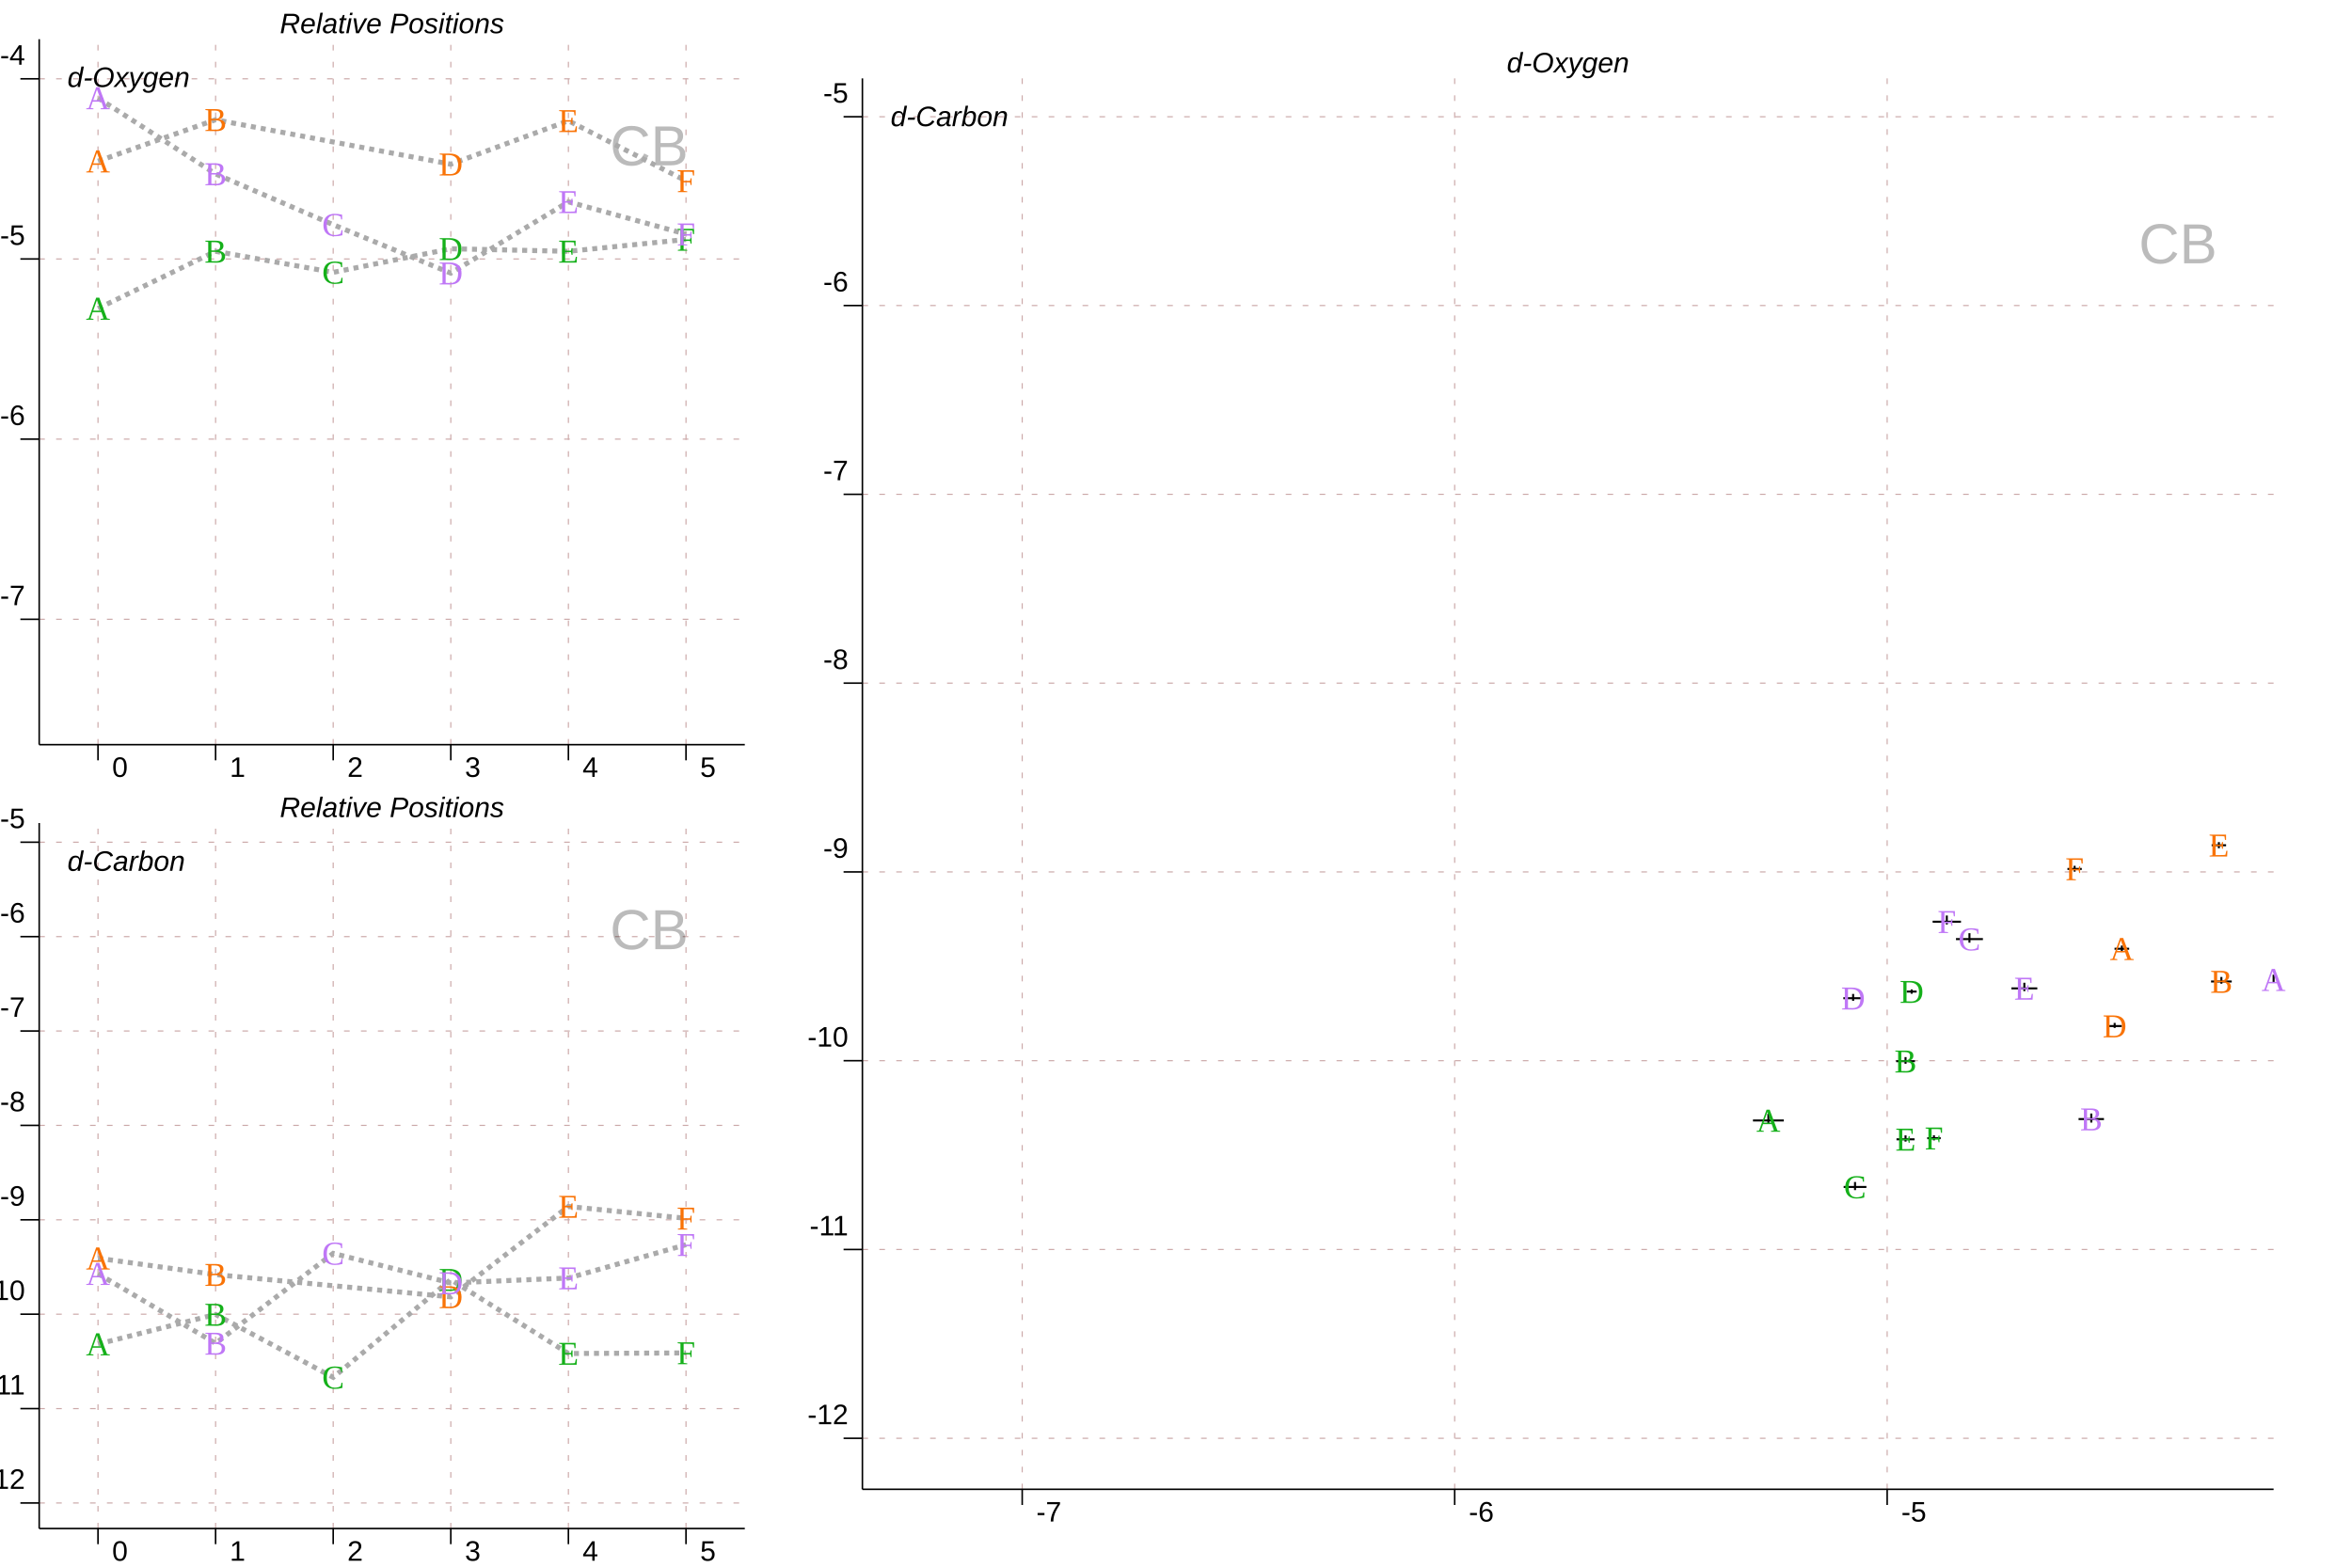
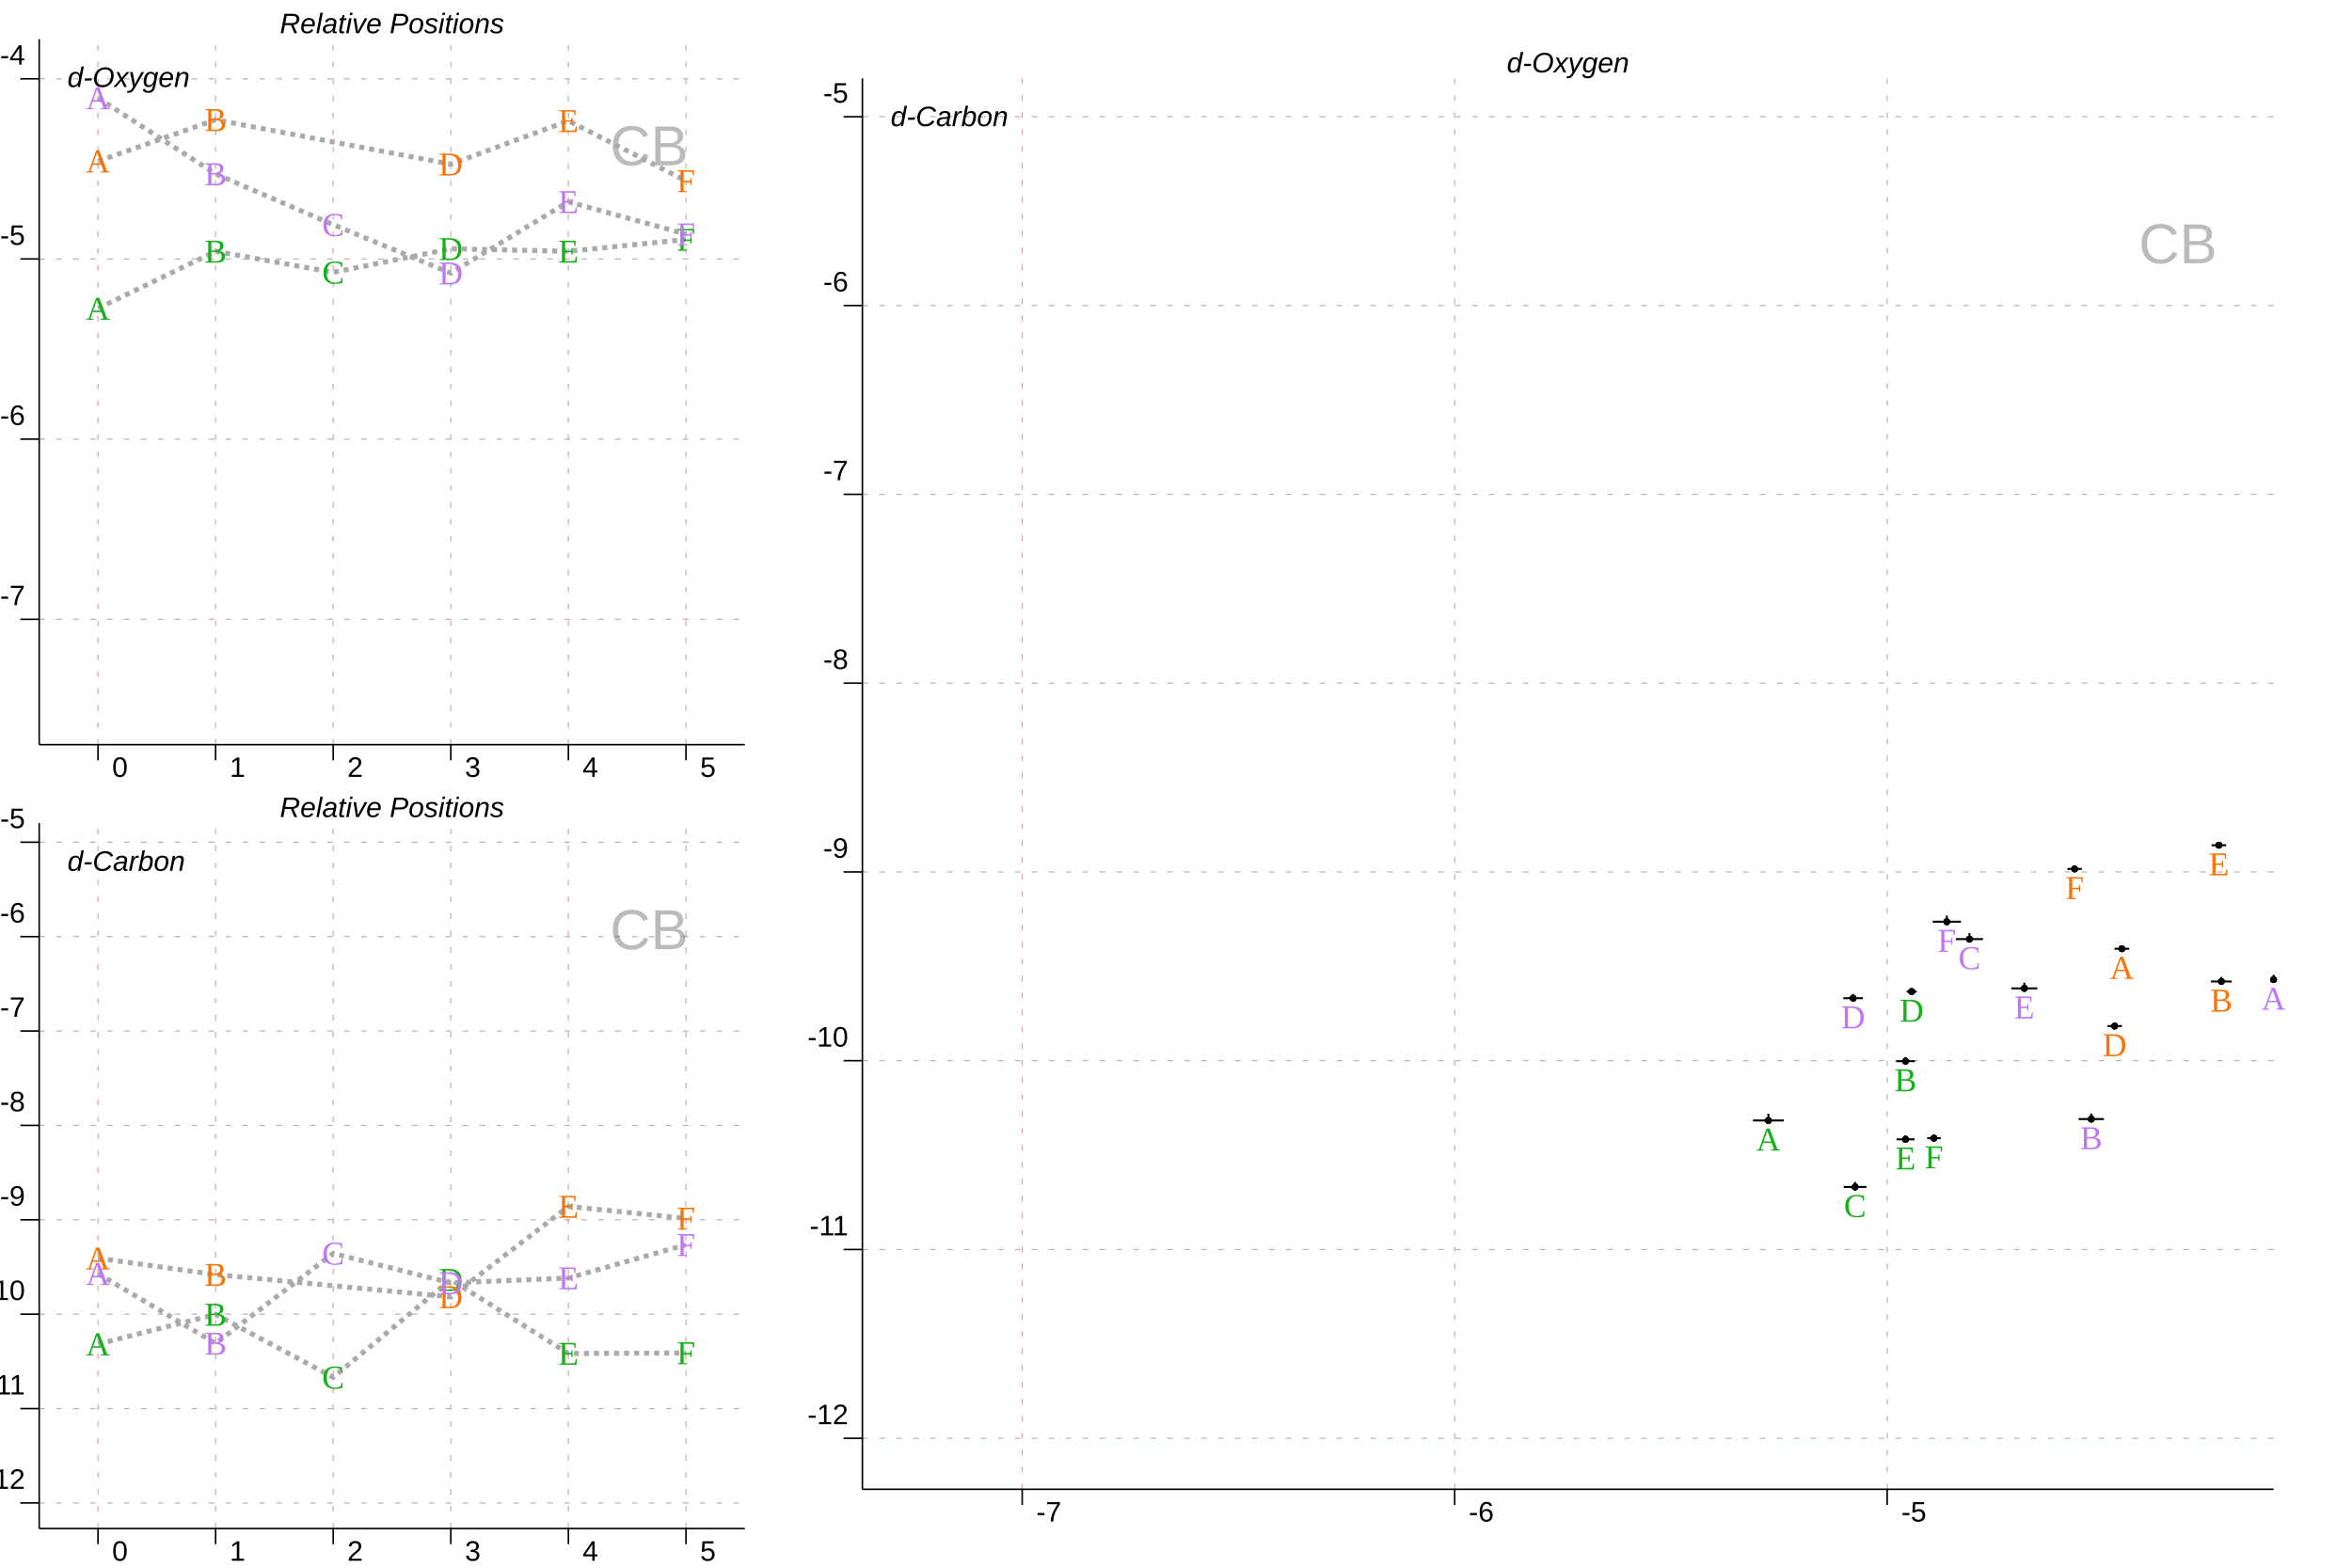
<svg xmlns="http://www.w3.org/2000/svg" height="1000" version="1.1" viewBox="0 0 1500 1000" width="1500">
  <g>
    <g transform="matrix(1.00,0.00,0.00,1.00,0.00,0.00)">
      <g>
        <g transform="matrix(1.00,0.00,0.00,1.00,0.00,0.00)">
          <svg height="1000" version="1.1" viewBox="0 0 500 1000" width="500">
            <g>
              <g transform="matrix(1.00,0.00,0.00,1.00,0.00,0.00)">
                <g>
                  <g transform="matrix(1.00,0.00,0.00,1.00,0.00,0.00)">
                    <svg height="500" version="1.1" viewBox="0 0 500 500" width="500">
                      <g>
                        <g stroke-dasharray="3.6 7.2" stroke-width="0.72" stroke="#caa">
                          <line x1="62.50" x2="62.50" y1="475.00" y2="25.00" />
                          <line x1="137.50" x2="137.50" y1="475.00" y2="25.00" />
                          <line x1="212.50" x2="212.50" y1="475.00" y2="25.00" />
                          <line x1="287.50" x2="287.50" y1="475.00" y2="25.00" />
                          <line x1="362.50" x2="362.50" y1="475.00" y2="25.00" />
                          <line x1="437.50" x2="437.50" y1="475.00" y2="25.00" />
                          <line x1="25.00" x2="475.00" y1="395.03" y2="395.03" />
                          <line x1="25.00" x2="475.00" y1="280.11" y2="280.11" />
                          <line x1="25.00" x2="475.00" y1="165.19" y2="165.19" />
                          <line x1="25.00" x2="475.00" y1="50.27" y2="50.27" />
                        </g>
                        <g>
                          <text dominant-baseline="hanging" dx="-36.0" dy="18.0" fill="#0004" font-family="Arial, sans-serif" font-size="36" stroke="none" text-anchor="end" x="475.00" y="62.50">CB</text>
                        </g>
                        <g>
                          <text dominant-baseline="text-bottom" dy="0" fill="black" font-family="Arial, sans-serif" font-size="18.0" font-style="italic" stroke="none" text-anchor="middle" x="250.00" y="25.00">Relative Positions</text>
                        </g>
                        <g>
                          <text dominant-baseline="hanging" dx="18.0" dy="18.0" fill="black" font-family="Arial, sans-serif" font-size="18.0" font-style="italic" stroke="none" text-anchor="beginning" text-orientation="sideways" x="25.00" y="25.00">d-Oxygen</text>
                        </g>
                        <polyline fill="none" points="62.50,196.76 137.50,160.30 212.50,173.73 287.50,158.68 362.50,160.30 437.50,152.75" stroke-dasharray="3.2 3.2" stroke-width="3.2" stroke="#aaa" />
                        <polyline fill="none" points="62.50,102.82 137.50,76.38 287.50,104.73 362.50,77.04 437.50,115.38" stroke-dasharray="3.2 3.2" stroke-width="3.2" stroke="#aaa" />
                        <polyline fill="none" points="62.50,62.50 137.50,110.95 212.50,143.32 287.50,174.23 362.50,128.74 437.50,149.34" stroke-dasharray="3.2 3.2" stroke-width="3.2" stroke="#aaa" />
                        <g>
                          <text dominant-baseline="central" fill="#15b01a" font-size="21.333" stroke="none" text-anchor="middle" x="62.50" y="196.76">A</text>
                          <text dominant-baseline="central" fill="#15b01a" font-size="21.333" stroke="none" text-anchor="middle" x="137.50" y="160.30">B</text>
                          <text dominant-baseline="central" fill="#15b01a" font-size="21.333" stroke="none" text-anchor="middle" x="212.50" y="173.73">C</text>
                          <text dominant-baseline="central" fill="#15b01a" font-size="21.333" stroke="none" text-anchor="middle" x="287.50" y="158.68">D</text>
                          <text dominant-baseline="central" fill="#15b01a" font-size="21.333" stroke="none" text-anchor="middle" x="362.50" y="160.30">E</text>
                          <text dominant-baseline="central" fill="#15b01a" font-size="21.333" stroke="none" text-anchor="middle" x="437.50" y="152.75">F</text>
                        </g>
                        <g>
                          <text dominant-baseline="central" fill="#f97306" font-size="21.333" stroke="none" text-anchor="middle" x="62.50" y="102.82">A</text>
                          <text dominant-baseline="central" fill="#f97306" font-size="21.333" stroke="none" text-anchor="middle" x="137.50" y="76.38">B</text>
                          <text dominant-baseline="central" fill="#f97306" font-size="21.333" stroke="none" text-anchor="middle" x="287.50" y="104.73">D</text>
                          <text dominant-baseline="central" fill="#f97306" font-size="21.333" stroke="none" text-anchor="middle" x="362.50" y="77.04">E</text>
                          <text dominant-baseline="central" fill="#f97306" font-size="21.333" stroke="none" text-anchor="middle" x="437.50" y="115.38">F</text>
                        </g>
                        <g>
                          <text dominant-baseline="central" fill="#bf77f6" font-size="21.333" stroke="none" text-anchor="middle" x="62.50" y="62.50">A</text>
                          <text dominant-baseline="central" fill="#bf77f6" font-size="21.333" stroke="none" text-anchor="middle" x="137.50" y="110.95">B</text>
                          <text dominant-baseline="central" fill="#bf77f6" font-size="21.333" stroke="none" text-anchor="middle" x="212.50" y="143.32">C</text>
                          <text dominant-baseline="central" fill="#bf77f6" font-size="21.333" stroke="none" text-anchor="middle" x="287.50" y="174.23">D</text>
                          <text dominant-baseline="central" fill="#bf77f6" font-size="21.333" stroke="none" text-anchor="middle" x="362.50" y="128.74">E</text>
                          <text dominant-baseline="central" fill="#bf77f6" font-size="21.333" stroke="none" text-anchor="middle" x="437.50" y="149.34">F</text>
                        </g>
                        <g stroke="black">
                          <line x1="62.50" x2="62.50" y1="475.00" y2="485.00" />
                          <line x1="137.50" x2="137.50" y1="475.00" y2="485.00" />
                          <line x1="212.50" x2="212.50" y1="475.00" y2="485.00" />
                          <line x1="287.50" x2="287.50" y1="475.00" y2="485.00" />
                          <line x1="362.50" x2="362.50" y1="475.00" y2="485.00" />
                          <line x1="437.50" x2="437.50" y1="475.00" y2="485.00" />
                          <g fill="black" font-family="Arial, sans-serif" font-size="18.0" stroke="none" text-anchor="start" transform="translate(9.0 0.0)">
                            <text x="62.50" y="495.57">0</text>
                            <text x="137.50" y="495.57">1</text>
                            <text x="212.50" y="495.57">2</text>
                            <text x="287.50" y="495.57">3</text>
                            <text x="362.50" y="495.57">4</text>
                            <text x="437.50" y="495.57">5</text>
                          </g>
                          <line x1="25.00" x2="475.00" y1="475.00" y2="475.00" />
                        </g>
                        <g stroke="black">
                          <line x1="25.00" x2="13.00" y1="395.03" y2="395.03" />
                          <line x1="25.00" x2="13.00" y1="280.11" y2="280.11" />
                          <line x1="25.00" x2="13.00" y1="165.19" y2="165.19" />
                          <line x1="25.00" x2="13.00" y1="50.27" y2="50.27" />
                          <g fill="black" font-family="Arial, sans-serif" font-size="18.0" stroke="none" text-anchor="end">
                            <text x="16.00" y="386.03">-7</text>
                            <text x="16.00" y="271.11">-6</text>
                            <text x="16.00" y="156.19">-5</text>
                            <text x="16.00" y="41.27">-4</text>
                          </g>
                          <line x1="25.00" x2="25.00" y1="475.00" y2="25.00" />
                        </g>
                      </g>
                    </svg>
                  </g>
                </g>
              </g>
              <g transform="matrix(1.00,0.00,0.00,1.00,0.00,500.00)">
                <g>
                  <g transform="matrix(1.00,0.00,0.00,1.00,0.00,0.00)">
                    <svg height="500" version="1.1" viewBox="0 0 500 500" width="500">
                      <g>
                        <g stroke-dasharray="3.6 7.2" stroke-width="0.72" stroke="#caa">
                          <line x1="62.50" x2="62.50" y1="475.00" y2="25.00" />
                          <line x1="137.50" x2="137.50" y1="475.00" y2="25.00" />
                          <line x1="212.50" x2="212.50" y1="475.00" y2="25.00" />
                          <line x1="287.50" x2="287.50" y1="475.00" y2="25.00" />
                          <line x1="362.50" x2="362.50" y1="475.00" y2="25.00" />
                          <line x1="437.50" x2="437.50" y1="475.00" y2="25.00" />
                          <line x1="25.00" x2="475.00" y1="458.73" y2="458.73" />
                          <line x1="25.00" x2="475.00" y1="398.52" y2="398.52" />
                          <line x1="25.00" x2="475.00" y1="338.30" y2="338.30" />
                          <line x1="25.00" x2="475.00" y1="278.09" y2="278.09" />
                          <line x1="25.00" x2="475.00" y1="217.87" y2="217.87" />
                          <line x1="25.00" x2="475.00" y1="157.66" y2="157.66" />
                          <line x1="25.00" x2="475.00" y1="97.45" y2="97.45" />
                          <line x1="25.00" x2="475.00" y1="37.23" y2="37.23" />
                        </g>
                        <g>
                          <text dominant-baseline="hanging" dx="-36.0" dy="18.0" fill="#0004" font-family="Arial, sans-serif" font-size="36" stroke="none" text-anchor="end" x="475.00" y="62.50">CB</text>
                        </g>
                        <g>
                          <text dominant-baseline="text-bottom" dy="0" fill="black" font-family="Arial, sans-serif" font-size="18.0" font-style="italic" stroke="none" text-anchor="middle" x="250.00" y="25.00">Relative Positions</text>
                        </g>
                        <g>
                          <text dominant-baseline="hanging" dx="18.0" dy="18.0" fill="black" font-family="Arial, sans-serif" font-size="18.0" font-style="italic" stroke="none" text-anchor="beginning" text-orientation="sideways" x="25.00" y="25.00">d-Carbon</text>
                        </g>
                        <polyline fill="none" points="62.50,357.36 137.50,338.46 212.50,378.57 287.50,316.26 362.50,363.38 437.50,363.01" stroke-dasharray="3.2 3.2" stroke-width="3.2" stroke="#aaa" />
                        <polyline fill="none" points="62.50,302.59 137.50,313.04 287.50,327.25 362.50,269.59 437.50,277.14" stroke-dasharray="3.2 3.2" stroke-width="3.2" stroke="#aaa" />
                        <polyline fill="none" points="62.50,312.46 137.50,356.91 212.50,299.51 287.50,318.37 362.50,315.24 437.50,293.97" stroke-dasharray="3.2 3.2" stroke-width="3.2" stroke="#aaa" />
                        <g>
                          <text dominant-baseline="central" fill="#15b01a" font-size="21.333" stroke="none" text-anchor="middle" x="62.50" y="357.36">A</text>
                          <text dominant-baseline="central" fill="#15b01a" font-size="21.333" stroke="none" text-anchor="middle" x="137.50" y="338.46">B</text>
                          <text dominant-baseline="central" fill="#15b01a" font-size="21.333" stroke="none" text-anchor="middle" x="212.50" y="378.57">C</text>
                          <text dominant-baseline="central" fill="#15b01a" font-size="21.333" stroke="none" text-anchor="middle" x="287.50" y="316.26">D</text>
                          <text dominant-baseline="central" fill="#15b01a" font-size="21.333" stroke="none" text-anchor="middle" x="362.50" y="363.38">E</text>
                          <text dominant-baseline="central" fill="#15b01a" font-size="21.333" stroke="none" text-anchor="middle" x="437.50" y="363.01">F</text>
                        </g>
                        <g>
                          <text dominant-baseline="central" fill="#f97306" font-size="21.333" stroke="none" text-anchor="middle" x="62.50" y="302.59">A</text>
                          <text dominant-baseline="central" fill="#f97306" font-size="21.333" stroke="none" text-anchor="middle" x="137.50" y="313.04">B</text>
                          <text dominant-baseline="central" fill="#f97306" font-size="21.333" stroke="none" text-anchor="middle" x="287.50" y="327.25">D</text>
                          <text dominant-baseline="central" fill="#f97306" font-size="21.333" stroke="none" text-anchor="middle" x="362.50" y="269.59">E</text>
                          <text dominant-baseline="central" fill="#f97306" font-size="21.333" stroke="none" text-anchor="middle" x="437.50" y="277.14">F</text>
                        </g>
                        <g>
                          <text dominant-baseline="central" fill="#bf77f6" font-size="21.333" stroke="none" text-anchor="middle" x="62.50" y="312.46">A</text>
                          <text dominant-baseline="central" fill="#bf77f6" font-size="21.333" stroke="none" text-anchor="middle" x="137.50" y="356.91">B</text>
                          <text dominant-baseline="central" fill="#bf77f6" font-size="21.333" stroke="none" text-anchor="middle" x="212.50" y="299.51">C</text>
                          <text dominant-baseline="central" fill="#bf77f6" font-size="21.333" stroke="none" text-anchor="middle" x="287.50" y="318.37">D</text>
                          <text dominant-baseline="central" fill="#bf77f6" font-size="21.333" stroke="none" text-anchor="middle" x="362.50" y="315.24">E</text>
                          <text dominant-baseline="central" fill="#bf77f6" font-size="21.333" stroke="none" text-anchor="middle" x="437.50" y="293.97">F</text>
                        </g>
                        <g stroke="black">
                          <line x1="62.50" x2="62.50" y1="475.00" y2="485.00" />
                          <line x1="137.50" x2="137.50" y1="475.00" y2="485.00" />
                          <line x1="212.50" x2="212.50" y1="475.00" y2="485.00" />
                          <line x1="287.50" x2="287.50" y1="475.00" y2="485.00" />
                          <line x1="362.50" x2="362.50" y1="475.00" y2="485.00" />
                          <line x1="437.50" x2="437.50" y1="475.00" y2="485.00" />
                          <g fill="black" font-family="Arial, sans-serif" font-size="18.0" stroke="none" text-anchor="start" transform="translate(9.0 0.0)">
                            <text x="62.50" y="495.57">0</text>
                            <text x="137.50" y="495.57">1</text>
                            <text x="212.50" y="495.57">2</text>
                            <text x="287.50" y="495.57">3</text>
                            <text x="362.50" y="495.57">4</text>
                            <text x="437.50" y="495.57">5</text>
                          </g>
                          <line x1="25.00" x2="475.00" y1="475.00" y2="475.00" />
                        </g>
                        <g stroke="black">
                          <line x1="25.00" x2="13.00" y1="458.73" y2="458.73" />
                          <line x1="25.00" x2="13.00" y1="398.52" y2="398.52" />
                          <line x1="25.00" x2="13.00" y1="338.30" y2="338.30" />
                          <line x1="25.00" x2="13.00" y1="278.09" y2="278.09" />
                          <line x1="25.00" x2="13.00" y1="217.87" y2="217.87" />
                          <line x1="25.00" x2="13.00" y1="157.66" y2="157.66" />
                          <line x1="25.00" x2="13.00" y1="97.45" y2="97.45" />
                          <line x1="25.00" x2="13.00" y1="37.23" y2="37.23" />
                          <g fill="black" font-family="Arial, sans-serif" font-size="18.0" stroke="none" text-anchor="end">
                            <text x="16.00" y="449.73">-12</text>
                            <text x="16.00" y="389.52">-11</text>
                            <text x="16.00" y="329.30">-10</text>
                            <text x="16.00" y="269.09">-9</text>
                            <text x="16.00" y="208.87">-8</text>
                            <text x="16.00" y="148.66">-7</text>
                            <text x="16.00" y="88.45">-6</text>
                            <text x="16.00" y="28.23">-5</text>
                          </g>
                          <line x1="25.00" x2="25.00" y1="475.00" y2="25.00" />
                        </g>
                      </g>
                    </svg>
                  </g>
                </g>
              </g>
            </g>
          </svg>
        </g>
        <g transform="matrix(1.00,0.00,0.00,1.00,500.00,0.00)">
          <svg height="1000" version="1.1" viewBox="0 0 1000 1000" width="1000">
            <g>
              <g stroke-dasharray="3.6 7.2" stroke-width="0.72" stroke="#caa">
                <line x1="151.92" x2="151.92" y1="950.00" y2="50.00" />
                <line x1="427.73" x2="427.73" y1="950.00" y2="50.00" />
                <line x1="703.55" x2="703.55" y1="950.00" y2="50.00" />
                <line x1="50.00" x2="950.00" y1="917.46" y2="917.46" />
                <line x1="50.00" x2="950.00" y1="797.03" y2="797.03" />
                <line x1="50.00" x2="950.00" y1="676.60" y2="676.60" />
                <line x1="50.00" x2="950.00" y1="556.18" y2="556.18" />
                <line x1="50.00" x2="950.00" y1="435.75" y2="435.75" />
                <line x1="50.00" x2="950.00" y1="315.32" y2="315.32" />
                <line x1="50.00" x2="950.00" y1="194.89" y2="194.89" />
                <line x1="50.00" x2="950.00" y1="74.47" y2="74.47" />
              </g>
              <g>
                <text dominant-baseline="hanging" dx="-36.0" dy="18.0" fill="#0004" font-family="Arial, sans-serif" font-size="36" stroke="none" text-anchor="end" x="950.00" y="125.00">CB</text>
              </g>
              <g>
                <text dominant-baseline="text-bottom" dy="0" fill="black" font-family="Arial, sans-serif" font-size="18.0" font-style="italic" stroke="none" text-anchor="middle" x="500.00" y="50.00">d-Oxygen</text>
              </g>
              <g>
                <text dominant-baseline="hanging" dx="18.0" dy="18.0" fill="black" font-family="Arial, sans-serif" font-size="18.0" font-style="italic" stroke="none" text-anchor="beginning" text-orientation="sideways" x="50.00" y="50.00">d-Carbon</text>
              </g>
              <g>
</g>
              <g>
</g>
              <g>
</g>
+               <g>
+                 <circle cx="627.79" cy="714.73" fill="black" r="2.133" />
+                 <circle cx="683.06" cy="757.14" fill="black" r="2.133" />
+                 <circle cx="715.27" cy="676.91" fill="black" r="2.133" />
+                 <circle cx="715.27" cy="726.75" fill="black" r="2.133" />
+                 <circle cx="719.18" cy="632.51" fill="black" r="2.133" />
+                 <circle cx="733.39" cy="726.02" fill="black" r="2.133" />
+               </g>
              <polyline fill="none" points="617.96,714.73 637.61,714.73" stroke-width="1.28" stroke="black" />
              <polyline fill="none" points="627.79,716.56 627.79,710.43" stroke-width="1.28" stroke="black" />
+               <g>
+                 <circle cx="627.79" cy="714.73" fill="black" r="2.133" />
+                 <circle cx="683.06" cy="757.14" fill="black" r="2.133" />
+                 <circle cx="715.27" cy="676.91" fill="black" r="2.133" />
+                 <circle cx="715.27" cy="726.75" fill="black" r="2.133" />
+                 <circle cx="719.18" cy="632.51" fill="black" r="2.133" />
+                 <circle cx="733.39" cy="726.02" fill="black" r="2.133" />
+               </g>
              <polyline fill="none" points="709.28,676.91 721.27,676.91" stroke-width="1.28" stroke="black" />
              <polyline fill="none" points="715.27,678.57 715.27,674.30" stroke-width="1.28" stroke="black" />
+               <g>
+                 <circle cx="627.79" cy="714.73" fill="black" r="2.133" />
+                 <circle cx="683.06" cy="757.14" fill="black" r="2.133" />
+                 <circle cx="715.27" cy="676.91" fill="black" r="2.133" />
+                 <circle cx="715.27" cy="726.75" fill="black" r="2.133" />
+                 <circle cx="719.18" cy="632.51" fill="black" r="2.133" />
+                 <circle cx="733.39" cy="726.02" fill="black" r="2.133" />
+               </g>
              <polyline fill="none" points="675.81,757.14 690.31,757.14" stroke-width="1.28" stroke="black" />
              <polyline fill="none" points="683.06,759.15 683.06,753.97" stroke-width="1.28" stroke="black" />
+               <g>
+                 <circle cx="627.79" cy="714.73" fill="black" r="2.133" />
+                 <circle cx="683.06" cy="757.14" fill="black" r="2.133" />
+                 <circle cx="715.27" cy="676.91" fill="black" r="2.133" />
+                 <circle cx="715.27" cy="726.75" fill="black" r="2.133" />
+                 <circle cx="719.18" cy="632.51" fill="black" r="2.133" />
+                 <circle cx="733.39" cy="726.02" fill="black" r="2.133" />
+               </g>
              <polyline fill="none" points="715.99,632.51 722.37,632.51" stroke-width="1.28" stroke="black" />
              <polyline fill="none" points="719.18,633.88 719.18,631.12" stroke-width="1.28" stroke="black" />
+               <g>
+                 <circle cx="627.79" cy="714.73" fill="black" r="2.133" />
+                 <circle cx="683.06" cy="757.14" fill="black" r="2.133" />
+                 <circle cx="715.27" cy="676.91" fill="black" r="2.133" />
+                 <circle cx="715.27" cy="726.75" fill="black" r="2.133" />
+                 <circle cx="719.18" cy="632.51" fill="black" r="2.133" />
+                 <circle cx="733.39" cy="726.02" fill="black" r="2.133" />
+               </g>
              <polyline fill="none" points="709.51,726.75 721.03,726.75" stroke-width="1.28" stroke="black" />
              <polyline fill="none" points="715.27,728.21 715.27,724.24" stroke-width="1.28" stroke="black" />
+               <g>
+                 <circle cx="627.79" cy="714.73" fill="black" r="2.133" />
+                 <circle cx="683.06" cy="757.14" fill="black" r="2.133" />
+                 <circle cx="715.27" cy="676.91" fill="black" r="2.133" />
+                 <circle cx="715.27" cy="726.75" fill="black" r="2.133" />
+                 <circle cx="719.18" cy="632.51" fill="black" r="2.133" />
+                 <circle cx="733.39" cy="726.02" fill="black" r="2.133" />
+               </g>
              <polyline fill="none" points="729.10,726.02 737.69,726.02" stroke-width="1.28" stroke="black" />
              <polyline fill="none" points="733.39,727.43 733.39,724.15" stroke-width="1.28" stroke="black" />
+               <g>
+                 <circle cx="823.10" cy="554.28" fill="black" r="2.133" />
+                 <circle cx="848.64" cy="654.50" fill="black" r="2.133" />
+                 <circle cx="853.23" cy="605.19" fill="black" r="2.133" />
+                 <circle cx="915.10" cy="539.17" fill="black" r="2.133" />
+                 <circle cx="916.70" cy="626.08" fill="black" r="2.133" />
+               </g>
              <polyline fill="none" points="848.56,605.19 857.90,605.19" stroke-width="1.28" stroke="black" />
              <polyline fill="none" points="853.23,607.25 853.23,603.15" stroke-width="1.28" stroke="black" />
+               <g>
+                 <circle cx="823.10" cy="554.28" fill="black" r="2.133" />
+                 <circle cx="848.64" cy="654.50" fill="black" r="2.133" />
+                 <circle cx="853.23" cy="605.19" fill="black" r="2.133" />
+                 <circle cx="915.10" cy="539.17" fill="black" r="2.133" />
+                 <circle cx="916.70" cy="626.08" fill="black" r="2.133" />
+               </g>
              <polyline fill="none" points="910.10,626.08 923.30,626.08" stroke-width="1.28" stroke="black" />
              <polyline fill="none" points="916.70,627.48 916.70,623.20" stroke-width="1.28" stroke="black" />
+               <g>
+                 <circle cx="823.10" cy="554.28" fill="black" r="2.133" />
+                 <circle cx="848.64" cy="654.50" fill="black" r="2.133" />
+                 <circle cx="853.23" cy="605.19" fill="black" r="2.133" />
+                 <circle cx="915.10" cy="539.17" fill="black" r="2.133" />
+                 <circle cx="916.70" cy="626.08" fill="black" r="2.133" />
+               </g>
              <polyline fill="none" points="844.05,654.50 853.23,654.50" stroke-width="1.28" stroke="black" />
              <polyline fill="none" points="848.64,655.70 848.64,652.50" stroke-width="1.28" stroke="black" />
+               <g>
+                 <circle cx="823.10" cy="554.28" fill="black" r="2.133" />
+                 <circle cx="848.64" cy="654.50" fill="black" r="2.133" />
+                 <circle cx="853.23" cy="605.19" fill="black" r="2.133" />
+                 <circle cx="915.10" cy="539.17" fill="black" r="2.133" />
+                 <circle cx="916.70" cy="626.08" fill="black" r="2.133" />
+               </g>
              <polyline fill="none" points="910.49,539.17 919.70,539.17" stroke-width="1.28" stroke="black" />
              <polyline fill="none" points="915.10,541.10 915.10,537.16" stroke-width="1.28" stroke="black" />
+               <g>
+                 <circle cx="823.10" cy="554.28" fill="black" r="2.133" />
+                 <circle cx="848.64" cy="654.50" fill="black" r="2.133" />
+                 <circle cx="853.23" cy="605.19" fill="black" r="2.133" />
+                 <circle cx="915.10" cy="539.17" fill="black" r="2.133" />
+                 <circle cx="916.70" cy="626.08" fill="black" r="2.133" />
+               </g>
              <polyline fill="none" points="818.53,554.28 827.67,554.28" stroke-width="1.28" stroke="black" />
              <polyline fill="none" points="823.10,556.00 823.10,552.28" stroke-width="1.28" stroke="black" />
+               <g>
+                 <circle cx="681.84" cy="636.74" fill="black" r="2.133" />
+                 <circle cx="741.59" cy="587.94" fill="black" r="2.133" />
+                 <circle cx="756.03" cy="599.03" fill="black" r="2.133" />
+                 <circle cx="791.03" cy="630.47" fill="black" r="2.133" />
+                 <circle cx="833.72" cy="713.83" fill="black" r="2.133" />
+                 <circle cx="950.00" cy="624.92" fill="black" r="2.133" />
+               </g>
              <polyline fill="none" points="942.76,624.92" stroke-width="1.28" stroke="black" />
              <polyline fill="none" points="950.00,627.01 950.00,621.76" stroke-width="1.28" stroke="black" />
+               <g>
+                 <circle cx="681.84" cy="636.74" fill="black" r="2.133" />
+                 <circle cx="741.59" cy="587.94" fill="black" r="2.133" />
+                 <circle cx="756.03" cy="599.03" fill="black" r="2.133" />
+                 <circle cx="791.03" cy="630.47" fill="black" r="2.133" />
+                 <circle cx="833.72" cy="713.83" fill="black" r="2.133" />
+                 <circle cx="950.00" cy="624.92" fill="black" r="2.133" />
+               </g>
              <polyline fill="none" points="825.62,713.83 841.81,713.83" stroke-width="1.28" stroke="black" />
              <polyline fill="none" points="833.72,716.07 833.72,710.29" stroke-width="1.28" stroke="black" />
+               <g>
+                 <circle cx="681.84" cy="636.74" fill="black" r="2.133" />
+                 <circle cx="741.59" cy="587.94" fill="black" r="2.133" />
+                 <circle cx="756.03" cy="599.03" fill="black" r="2.133" />
+                 <circle cx="791.03" cy="630.47" fill="black" r="2.133" />
+                 <circle cx="833.72" cy="713.83" fill="black" r="2.133" />
+                 <circle cx="950.00" cy="624.92" fill="black" r="2.133" />
+               </g>
              <polyline fill="none" points="747.43,599.03 764.62,599.03" stroke-width="1.28" stroke="black" />
              <polyline fill="none" points="756.03,601.32 756.03,595.27" stroke-width="1.28" stroke="black" />
+               <g>
+                 <circle cx="681.84" cy="636.74" fill="black" r="2.133" />
+                 <circle cx="741.59" cy="587.94" fill="black" r="2.133" />
+                 <circle cx="756.03" cy="599.03" fill="black" r="2.133" />
+                 <circle cx="791.03" cy="630.47" fill="black" r="2.133" />
+                 <circle cx="833.72" cy="713.83" fill="black" r="2.133" />
+                 <circle cx="950.00" cy="624.92" fill="black" r="2.133" />
+               </g>
              <polyline fill="none" points="675.60,636.74 688.09,636.74" stroke-width="1.28" stroke="black" />
              <polyline fill="none" points="681.84,638.44 681.84,634.01" stroke-width="1.28" stroke="black" />
+               <g>
+                 <circle cx="681.84" cy="636.74" fill="black" r="2.133" />
+                 <circle cx="741.59" cy="587.94" fill="black" r="2.133" />
+                 <circle cx="756.03" cy="599.03" fill="black" r="2.133" />
+                 <circle cx="791.03" cy="630.47" fill="black" r="2.133" />
+                 <circle cx="833.72" cy="713.83" fill="black" r="2.133" />
+                 <circle cx="950.00" cy="624.92" fill="black" r="2.133" />
+               </g>
              <polyline fill="none" points="782.77,630.47 799.30,630.47" stroke-width="1.28" stroke="black" />
              <polyline fill="none" points="791.03,632.25 791.03,626.87" stroke-width="1.28" stroke="black" />
+               <g>
+                 <circle cx="681.84" cy="636.74" fill="black" r="2.133" />
+                 <circle cx="741.59" cy="587.94" fill="black" r="2.133" />
+                 <circle cx="756.03" cy="599.03" fill="black" r="2.133" />
+                 <circle cx="791.03" cy="630.47" fill="black" r="2.133" />
+                 <circle cx="833.72" cy="713.83" fill="black" r="2.133" />
+                 <circle cx="950.00" cy="624.92" fill="black" r="2.133" />
+               </g>
              <polyline fill="none" points="732.55,587.94 750.63,587.94" stroke-width="1.28" stroke="black" />
              <polyline fill="none" points="741.59,589.70 741.59,583.99" stroke-width="1.28" stroke="black" />
              <g>
-                 <text dominant-baseline="central" fill="#15b01a" font-size="21.333" stroke="none" text-anchor="middle" x="627.79" y="714.73">A</text>
-                 <text dominant-baseline="central" fill="#15b01a" font-size="21.333" stroke="none" text-anchor="middle" x="683.06" y="757.14">C</text>
-                 <text dominant-baseline="central" fill="#15b01a" font-size="21.333" stroke="none" text-anchor="middle" x="715.27" y="676.91">B</text>
-                 <text dominant-baseline="central" fill="#15b01a" font-size="21.333" stroke="none" text-anchor="middle" x="715.27" y="726.75">E</text>
-                 <text dominant-baseline="central" fill="#15b01a" font-size="21.333" stroke="none" text-anchor="middle" x="719.18" y="632.51">D</text>
-                 <text dominant-baseline="central" fill="#15b01a" font-size="21.333" stroke="none" text-anchor="middle" x="733.39" y="726.02">F</text>
-               </g>
-               <g>
-                 <text dominant-baseline="central" fill="#f97306" font-size="21.333" stroke="none" text-anchor="middle" x="823.10" y="554.28">F</text>
-                 <text dominant-baseline="central" fill="#f97306" font-size="21.333" stroke="none" text-anchor="middle" x="848.64" y="654.50">D</text>
-                 <text dominant-baseline="central" fill="#f97306" font-size="21.333" stroke="none" text-anchor="middle" x="853.23" y="605.19">A</text>
-                 <text dominant-baseline="central" fill="#f97306" font-size="21.333" stroke="none" text-anchor="middle" x="915.10" y="539.17">E</text>
-                 <text dominant-baseline="central" fill="#f97306" font-size="21.333" stroke="none" text-anchor="middle" x="916.70" y="626.08">B</text>
-               </g>
-               <g>
-                 <text dominant-baseline="central" fill="#bf77f6" font-size="21.333" stroke="none" text-anchor="middle" x="681.84" y="636.74">D</text>
-                 <text dominant-baseline="central" fill="#bf77f6" font-size="21.333" stroke="none" text-anchor="middle" x="741.59" y="587.94">F</text>
-                 <text dominant-baseline="central" fill="#bf77f6" font-size="21.333" stroke="none" text-anchor="middle" x="756.03" y="599.03">C</text>
-                 <text dominant-baseline="central" fill="#bf77f6" font-size="21.333" stroke="none" text-anchor="middle" x="791.03" y="630.47">E</text>
-                 <text dominant-baseline="central" fill="#bf77f6" font-size="21.333" stroke="none" text-anchor="middle" x="833.72" y="713.83">B</text>
-                 <text dominant-baseline="central" fill="#bf77f6" font-size="21.333" stroke="none" text-anchor="middle" x="950.00" y="624.92">A</text>
+                 <text dominant-baseline="central" dy="12" fill="#15b01a" font-size="21.333" stroke="none" text-anchor="middle" x="627.79" y="714.73">A</text>
+                 <text dominant-baseline="central" dy="12" fill="#15b01a" font-size="21.333" stroke="none" text-anchor="middle" x="683.06" y="757.14">C</text>
+                 <text dominant-baseline="central" dy="12" fill="#15b01a" font-size="21.333" stroke="none" text-anchor="middle" x="715.27" y="676.91">B</text>
+                 <text dominant-baseline="central" dy="12" fill="#15b01a" font-size="21.333" stroke="none" text-anchor="middle" x="715.27" y="726.75">E</text>
+                 <text dominant-baseline="central" dy="12" fill="#15b01a" font-size="21.333" stroke="none" text-anchor="middle" x="719.18" y="632.51">D</text>
+                 <text dominant-baseline="central" dy="12" fill="#15b01a" font-size="21.333" stroke="none" text-anchor="middle" x="733.39" y="726.02">F</text>
+               </g>
+               <g>
+                 <text dominant-baseline="central" dy="12" fill="#f97306" font-size="21.333" stroke="none" text-anchor="middle" x="823.10" y="554.28">F</text>
+                 <text dominant-baseline="central" dy="12" fill="#f97306" font-size="21.333" stroke="none" text-anchor="middle" x="848.64" y="654.50">D</text>
+                 <text dominant-baseline="central" dy="12" fill="#f97306" font-size="21.333" stroke="none" text-anchor="middle" x="853.23" y="605.19">A</text>
+                 <text dominant-baseline="central" dy="12" fill="#f97306" font-size="21.333" stroke="none" text-anchor="middle" x="915.10" y="539.17">E</text>
+                 <text dominant-baseline="central" dy="12" fill="#f97306" font-size="21.333" stroke="none" text-anchor="middle" x="916.70" y="626.08">B</text>
+               </g>
+               <g>
+                 <text dominant-baseline="central" dy="12" fill="#bf77f6" font-size="21.333" stroke="none" text-anchor="middle" x="681.84" y="636.74">D</text>
+                 <text dominant-baseline="central" dy="12" fill="#bf77f6" font-size="21.333" stroke="none" text-anchor="middle" x="741.59" y="587.94">F</text>
+                 <text dominant-baseline="central" dy="12" fill="#bf77f6" font-size="21.333" stroke="none" text-anchor="middle" x="756.03" y="599.03">C</text>
+                 <text dominant-baseline="central" dy="12" fill="#bf77f6" font-size="21.333" stroke="none" text-anchor="middle" x="791.03" y="630.47">E</text>
+                 <text dominant-baseline="central" dy="12" fill="#bf77f6" font-size="21.333" stroke="none" text-anchor="middle" x="833.72" y="713.83">B</text>
+                 <text dominant-baseline="central" dy="12" fill="#bf77f6" font-size="21.333" stroke="none" text-anchor="middle" x="950.00" y="624.92">A</text>
              </g>
              <g stroke="black">
                <line x1="151.92" x2="151.92" y1="950.00" y2="960.00" />
                <line x1="427.73" x2="427.73" y1="950.00" y2="960.00" />
                <line x1="703.55" x2="703.55" y1="950.00" y2="960.00" />
                <g fill="black" font-family="Arial, sans-serif" font-size="18.0" stroke="none" text-anchor="start" transform="translate(9.0 0.0)">
                  <text x="151.92" y="970.57">-7</text>
                  <text x="427.73" y="970.57">-6</text>
                  <text x="703.55" y="970.57">-5</text>
                </g>
                <line x1="50.00" x2="950.00" y1="950.00" y2="950.00" />
              </g>
              <g stroke="black">
                <line x1="50.00" x2="38.00" y1="917.46" y2="917.46" />
                <line x1="50.00" x2="38.00" y1="797.03" y2="797.03" />
                <line x1="50.00" x2="38.00" y1="676.60" y2="676.60" />
                <line x1="50.00" x2="38.00" y1="556.18" y2="556.18" />
                <line x1="50.00" x2="38.00" y1="435.75" y2="435.75" />
                <line x1="50.00" x2="38.00" y1="315.32" y2="315.32" />
                <line x1="50.00" x2="38.00" y1="194.89" y2="194.89" />
                <line x1="50.00" x2="38.00" y1="74.47" y2="74.47" />
                <g fill="black" font-family="Arial, sans-serif" font-size="18.0" stroke="none" text-anchor="end">
                  <text x="41.00" y="908.46">-12</text>
                  <text x="41.00" y="788.03">-11</text>
                  <text x="41.00" y="667.60">-10</text>
                  <text x="41.00" y="547.18">-9</text>
                  <text x="41.00" y="426.75">-8</text>
                  <text x="41.00" y="306.32">-7</text>
                  <text x="41.00" y="185.89">-6</text>
                  <text x="41.00" y="65.47">-5</text>
                </g>
                <line x1="50.00" x2="50.00" y1="950.00" y2="50.00" />
              </g>
            </g>
          </svg>
        </g>
      </g>
    </g>
  </g>
</svg>
